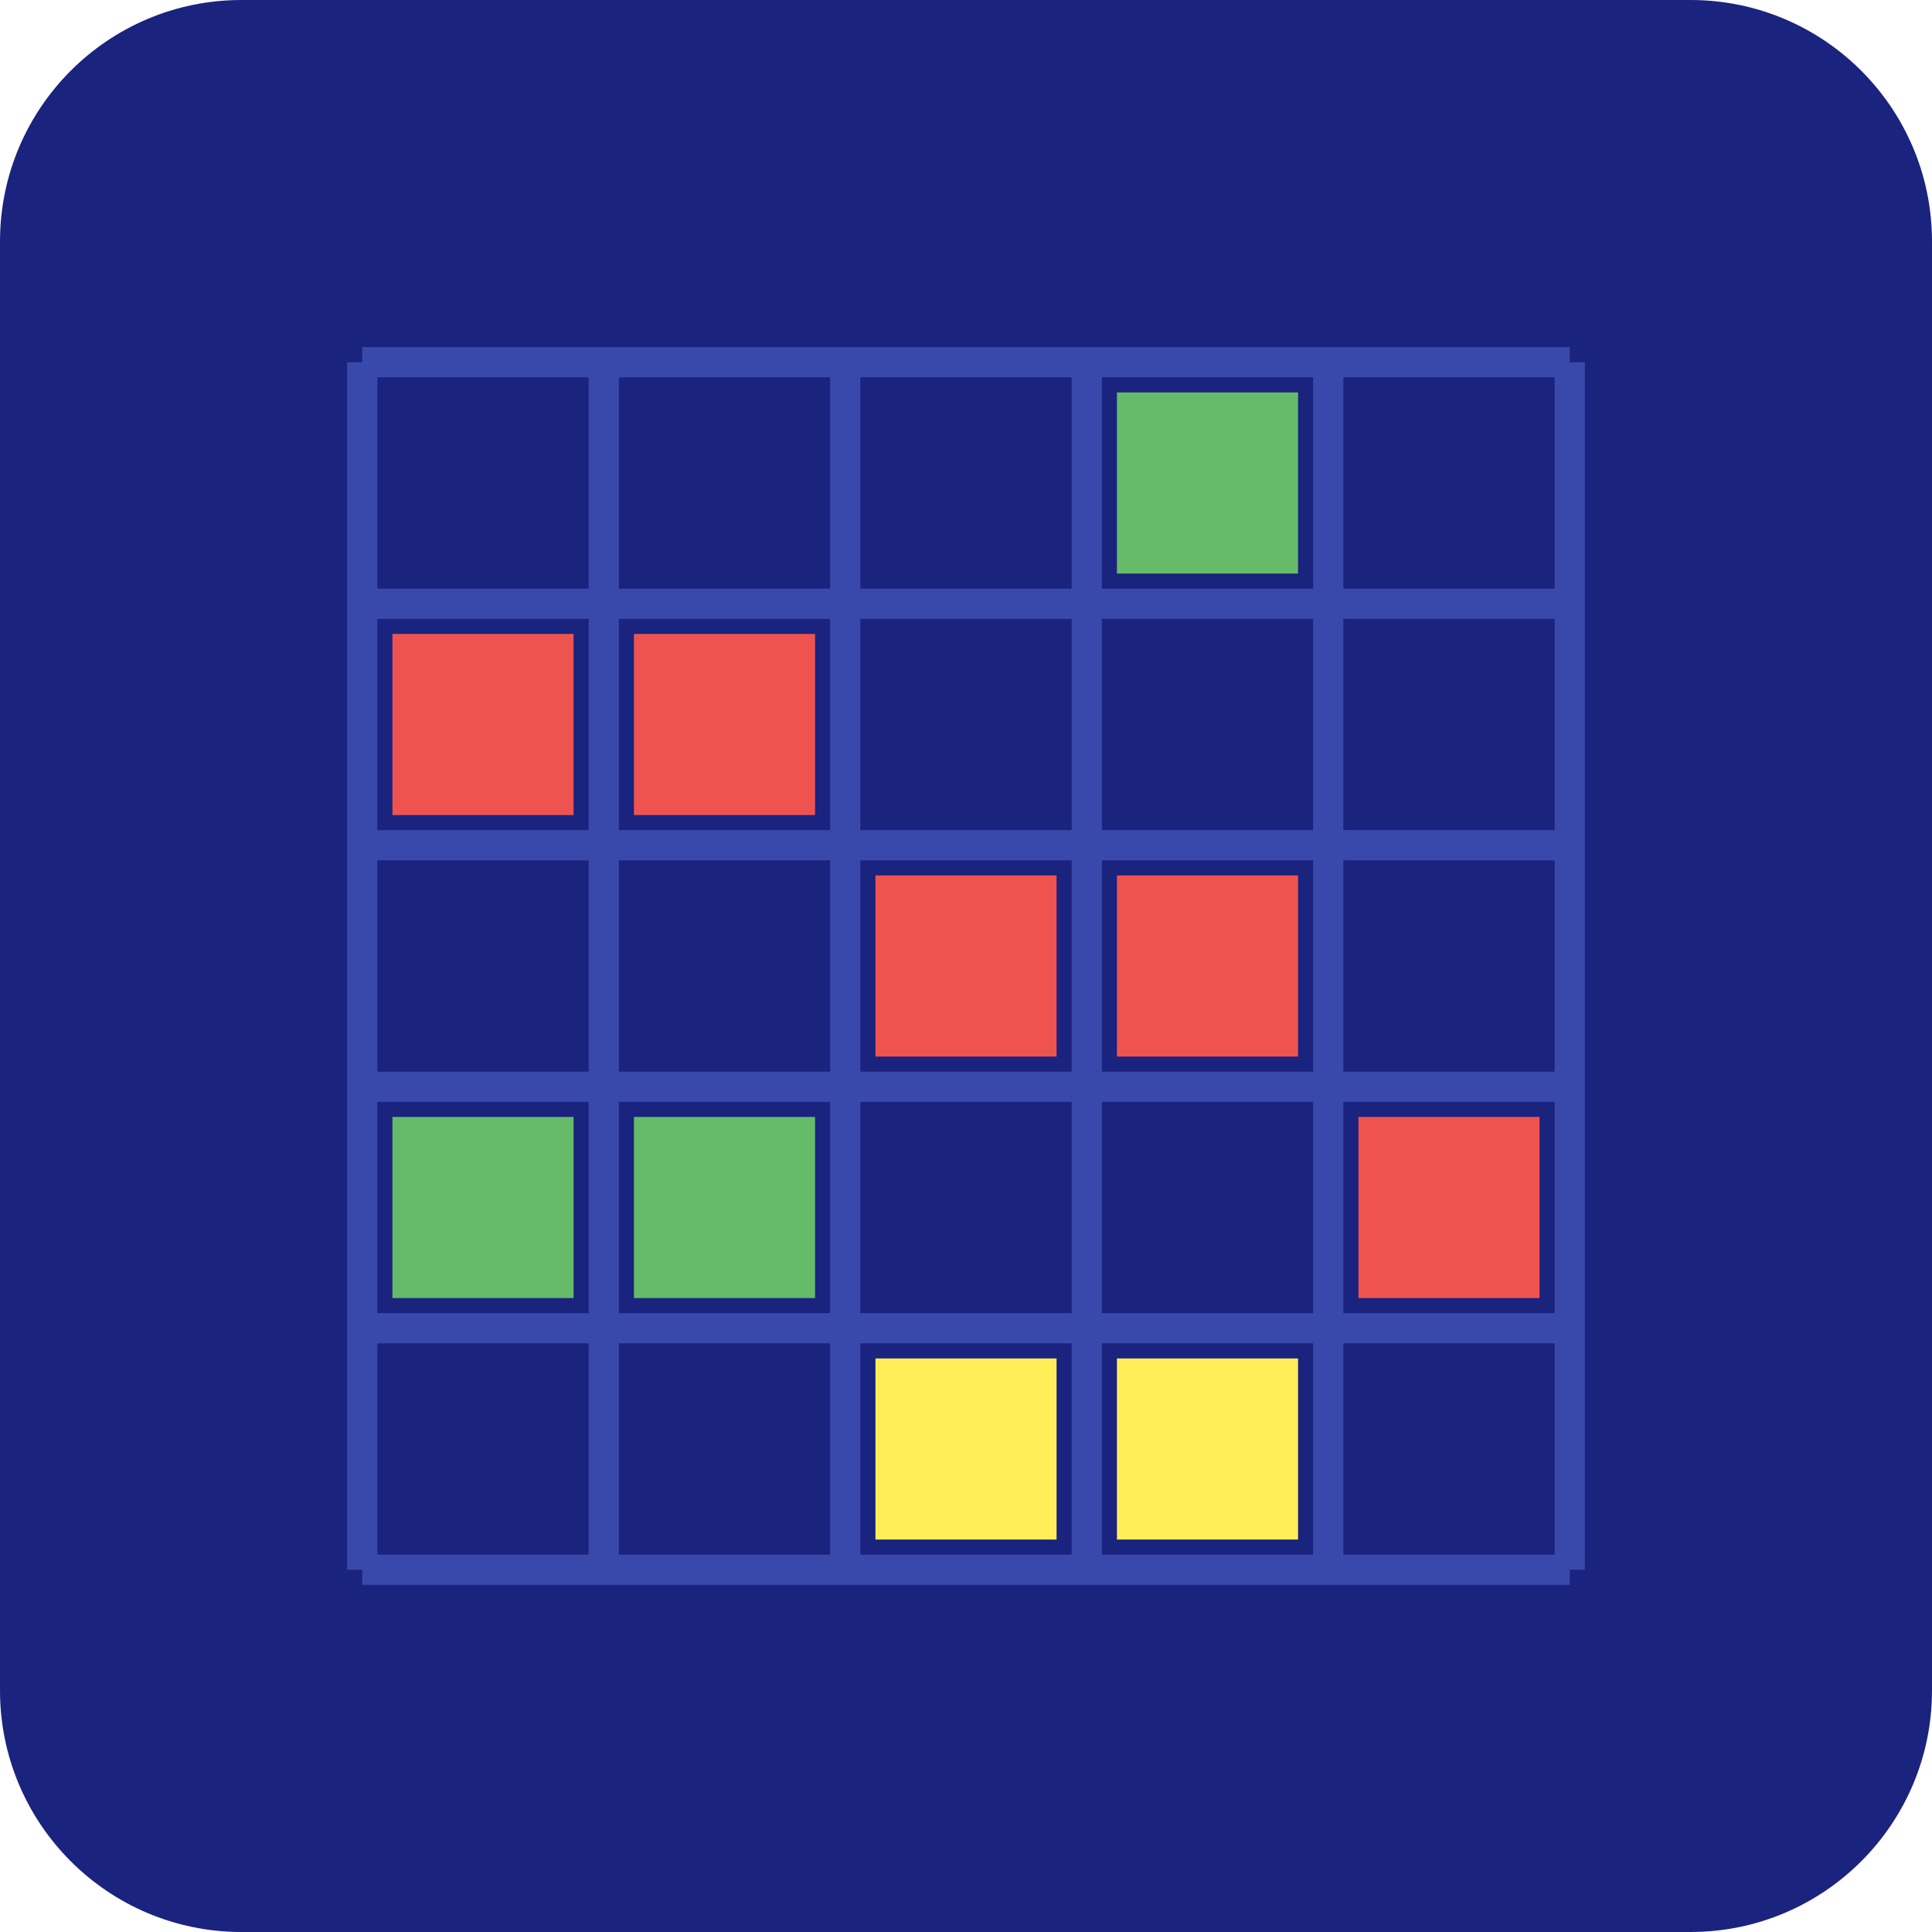
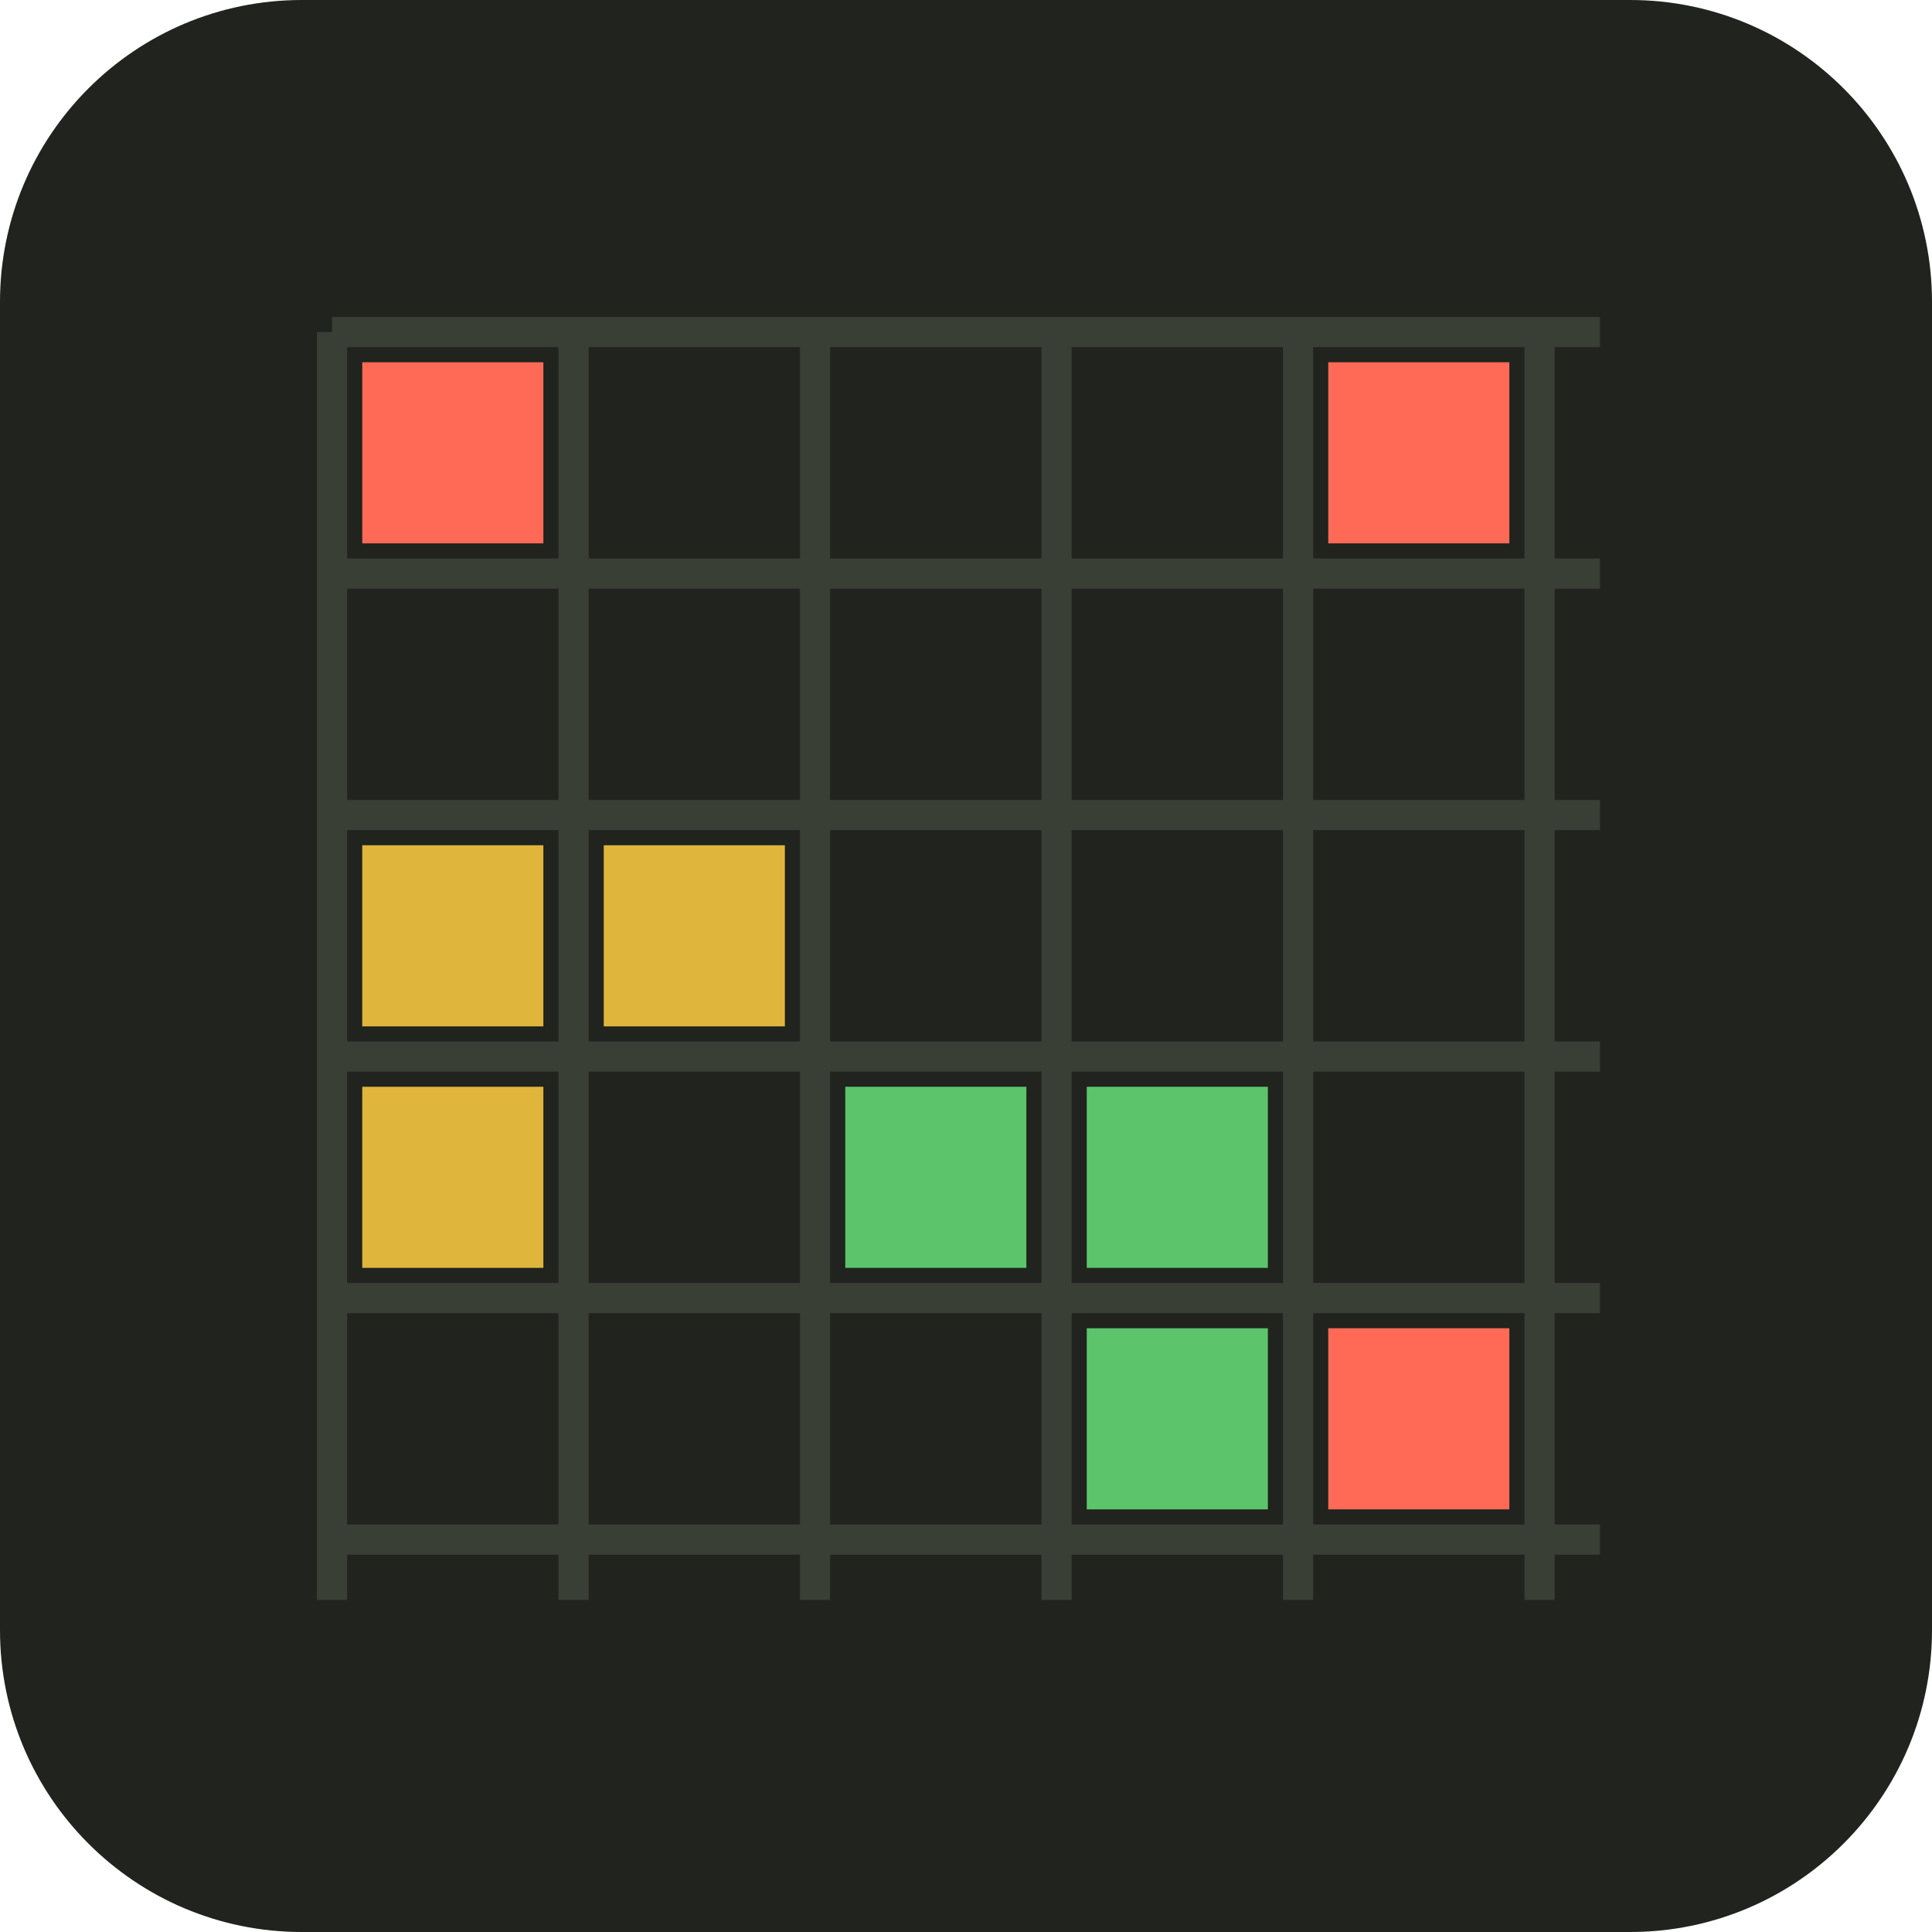
<svg xmlns="http://www.w3.org/2000/svg" viewBox="0 0 64 64" width="64" height="64" role="img" aria-label="8×8 双色点阵拼图">
-   <rect width="64" height="64" rx="8" fill="#1a237e" />
-   <g fill="none" stroke="#3949ab" stroke-width="1">
-     <path d="M12 12h40M12 20h40M12 28h40M12 36h40M12 44h40M12 52h40" />
-     <path d="M12 12v40M20 12v40M28 12v40M36 12v40M44 12v40M52 12v40" />
+   <rect width="64" height="64" rx="10" fill="#20231e" />
+   <g fill="none" stroke="#3a3f36" stroke-width="1">
+     <path d="M11 11h42M11 19h42M11 27h42M11 35h42M11 43h42M11 51h42" />
+     <path d="M11 11v42M19 11v42M27 11v42M35 11v42M43 11v42M51 11v42" />
  </g>
-   <g fill="#ef5350">
-     <rect x="13" y="21" width="6" height="6" />
-     <rect x="21" y="21" width="6" height="6" />
-     <rect x="29" y="29" width="6" height="6" />
-     <rect x="37" y="29" width="6" height="6" />
-     <rect x="45" y="37" width="6" height="6" />
-   </g>
-   <g fill="#66bb6a">
-     <rect x="13" y="37" width="6" height="6" />
-     <rect x="21" y="37" width="6" height="6" />
-     <rect x="37" y="13" width="6" height="6" />
-   </g>
-   <g fill="#ffee58">
-     <rect x="29" y="45" width="6" height="6" />
-     <rect x="37" y="45" width="6" height="6" />
-   </g>
+   <rect x="12" y="28" width="6" height="6" fill="#e0b53c" />
+   <rect x="20" y="28" width="6" height="6" fill="#e0b53c" />
+   <rect x="12" y="36" width="6" height="6" fill="#e0b53c" />
+   <rect x="28" y="36" width="6" height="6" fill="#5cc46b" />
+   <rect x="36" y="36" width="6" height="6" fill="#5cc46b" />
+   <rect x="36" y="44" width="6" height="6" fill="#5cc46b" />
+   <rect x="12" y="12" width="6" height="6" fill="#ff6a56" />
+   <rect x="44" y="12" width="6" height="6" fill="#ff6a56" />
+   <rect x="44" y="44" width="6" height="6" fill="#ff6a56" />
</svg>
